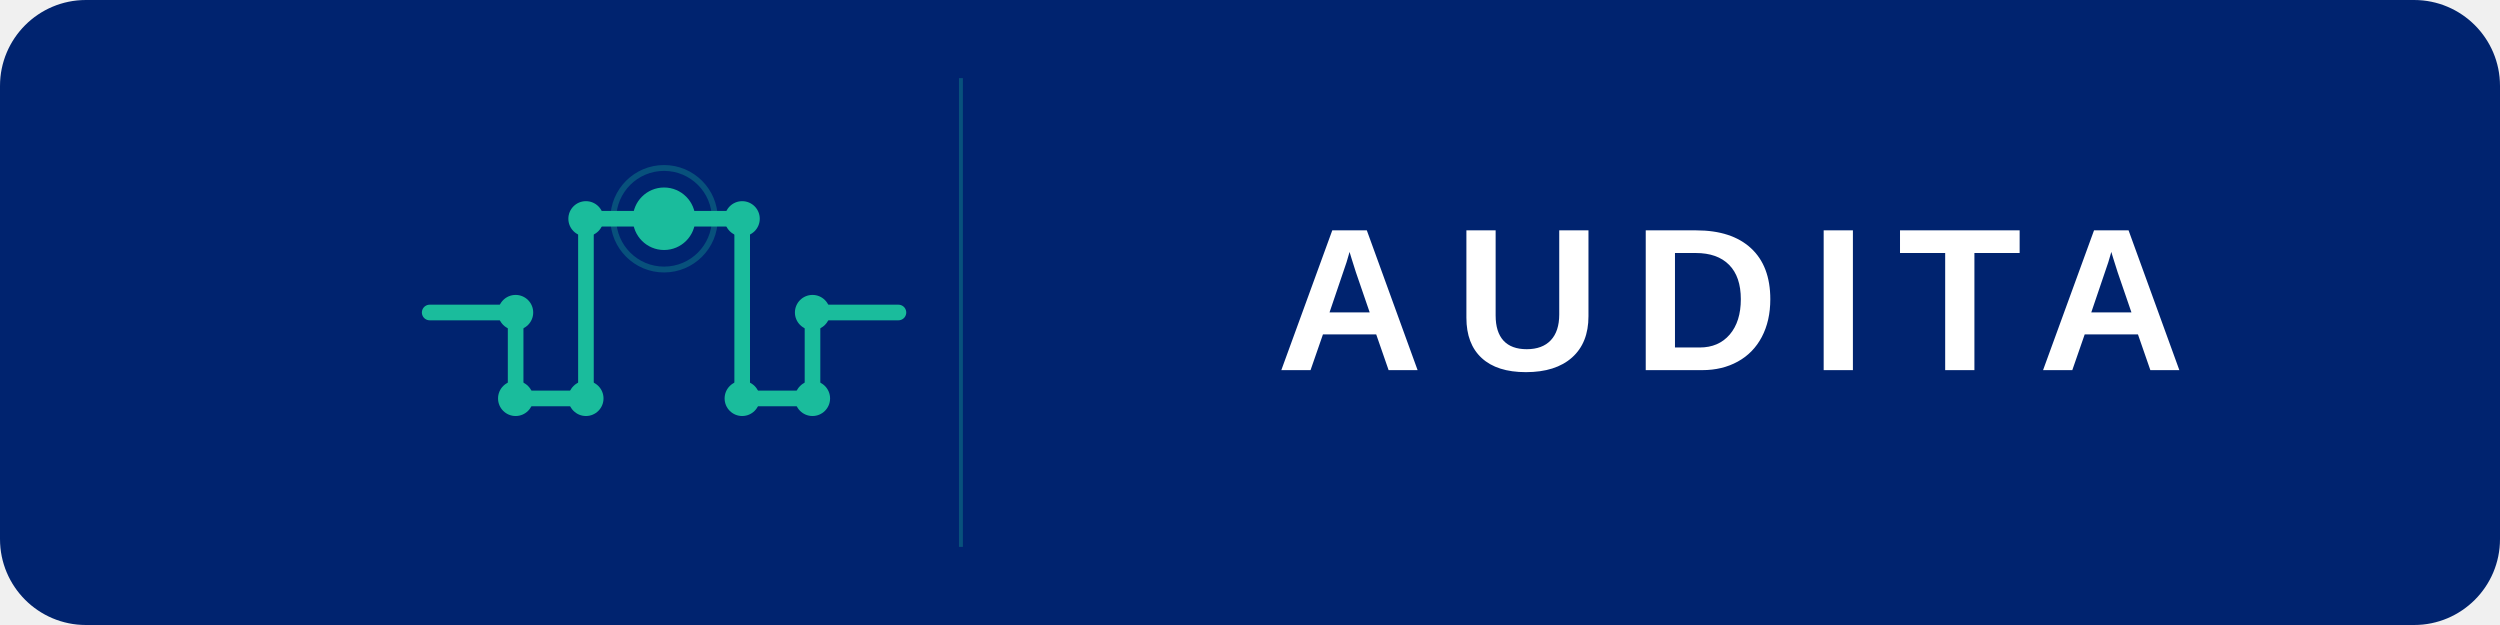
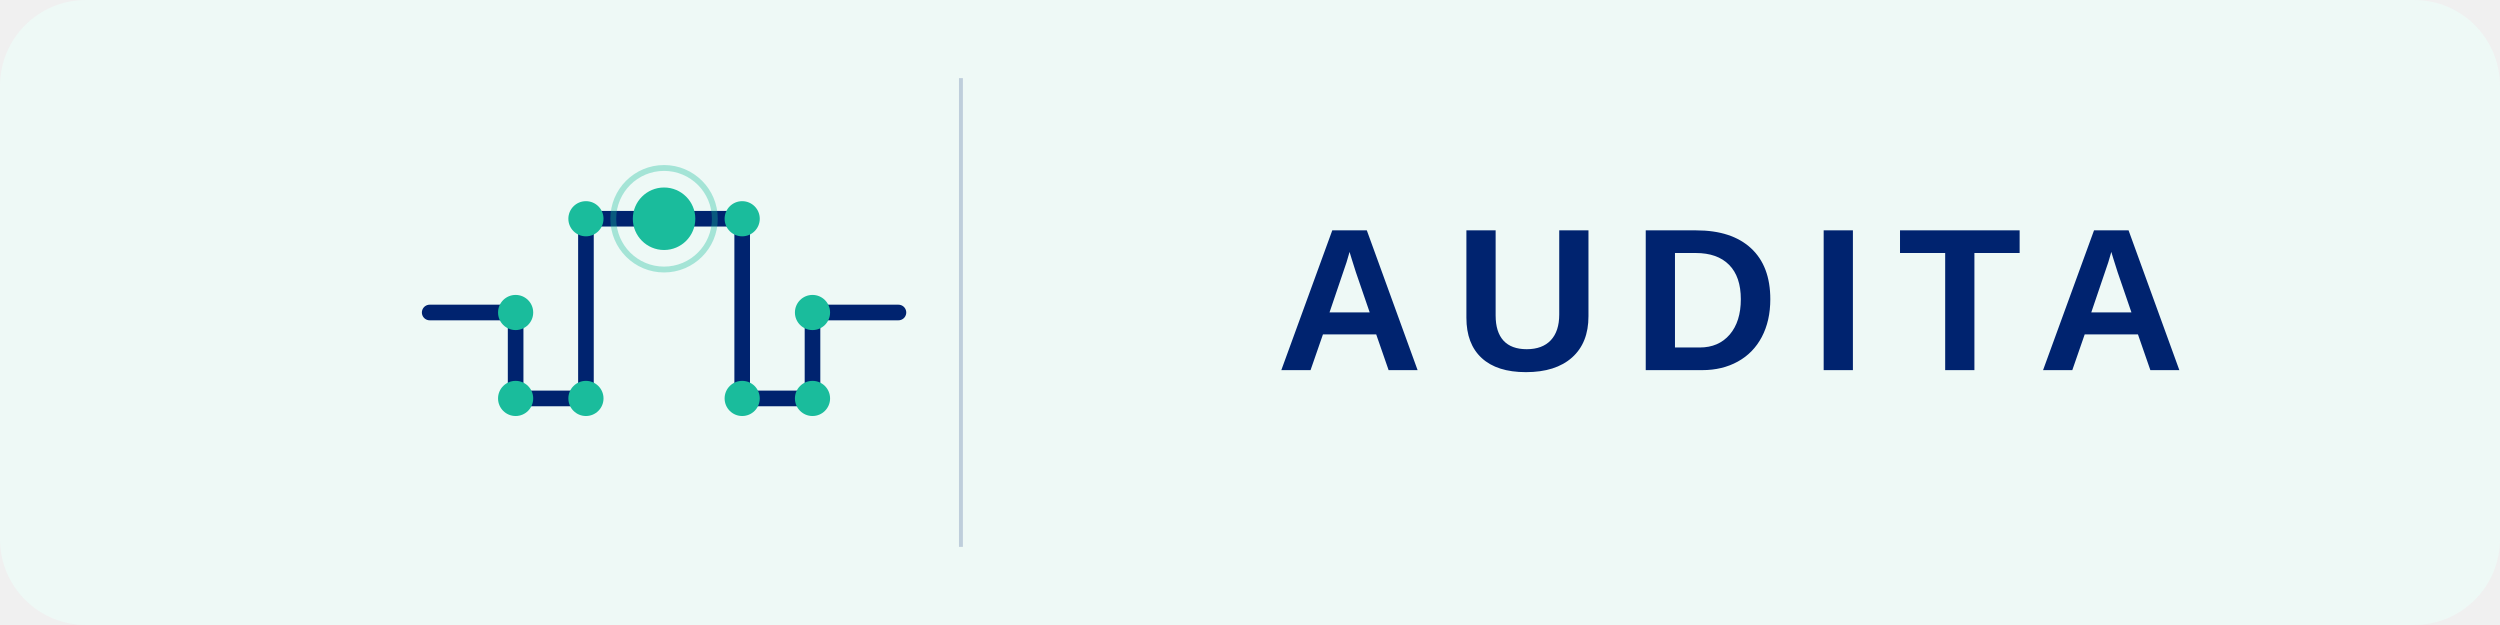
<svg xmlns="http://www.w3.org/2000/svg" width="640" height="160" viewBox="0 0 640 160" role="img">
-   <rect x="0" y="0" width="640" height="160" rx="22" fill="#00236F" />
-   <line x1="110" y1="80" x2="132" y2="80" stroke="#1ABC9C" stroke-width="4" stroke-linecap="round" />
-   <line x1="132" y1="80" x2="132" y2="102" stroke="#1ABC9C" stroke-width="4" stroke-linecap="round" />
-   <line x1="132" y1="102" x2="150" y2="102" stroke="#1ABC9C" stroke-width="4" stroke-linecap="round" />
-   <line x1="150" y1="102" x2="150" y2="56" stroke="#1ABC9C" stroke-width="4" stroke-linecap="round" />
-   <line x1="150" y1="56" x2="190" y2="56" stroke="#1ABC9C" stroke-width="4" stroke-linecap="round" />
-   <line x1="190" y1="56" x2="190" y2="102" stroke="#1ABC9C" stroke-width="4" stroke-linecap="round" />
-   <line x1="190" y1="102" x2="208" y2="102" stroke="#1ABC9C" stroke-width="4" stroke-linecap="round" />
-   <line x1="208" y1="102" x2="208" y2="80" stroke="#1ABC9C" stroke-width="4" stroke-linecap="round" />
-   <line x1="208" y1="80" x2="230" y2="80" stroke="#1ABC9C" stroke-width="4" stroke-linecap="round" />
+   <rect x="0" y="0" width="640" height="160" rx="22" fill="#EEF9F6" />
+   <line x1="110" y1="80" x2="132" y2="80" stroke="#00236F" stroke-width="4" stroke-linecap="round" />
+   <line x1="132" y1="80" x2="132" y2="102" stroke="#00236F" stroke-width="4" stroke-linecap="round" />
+   <line x1="132" y1="102" x2="150" y2="102" stroke="#00236F" stroke-width="4" stroke-linecap="round" />
+   <line x1="150" y1="102" x2="150" y2="56" stroke="#00236F" stroke-width="4" stroke-linecap="round" />
+   <line x1="150" y1="56" x2="190" y2="56" stroke="#00236F" stroke-width="4" stroke-linecap="round" />
+   <line x1="190" y1="56" x2="190" y2="102" stroke="#00236F" stroke-width="4" stroke-linecap="round" />
+   <line x1="190" y1="102" x2="208" y2="102" stroke="#00236F" stroke-width="4" stroke-linecap="round" />
+   <line x1="208" y1="102" x2="208" y2="80" stroke="#00236F" stroke-width="4" stroke-linecap="round" />
+   <line x1="208" y1="80" x2="230" y2="80" stroke="#00236F" stroke-width="4" stroke-linecap="round" />
  <circle cx="132" cy="80" r="4.5" fill="#1ABC9C" />
  <circle cx="132" cy="102" r="4.5" fill="#1ABC9C" />
  <circle cx="150" cy="102" r="4.5" fill="#1ABC9C" />
  <circle cx="150" cy="56" r="4.5" fill="#1ABC9C" />
  <circle cx="190" cy="56" r="4.5" fill="#1ABC9C" />
  <circle cx="190" cy="102" r="4.5" fill="#1ABC9C" />
  <circle cx="208" cy="102" r="4.5" fill="#1ABC9C" />
  <circle cx="208" cy="80" r="4.5" fill="#1ABC9C" />
  <circle cx="170" cy="56" r="8" fill="#1ABC9C" />
-   <circle cx="170" cy="56" r="13" fill="none" stroke="#1ABC9C" stroke-width="1.5" opacity="0.3" />
-   <line x1="246" y1="20" x2="246" y2="140" stroke="#1ABC9C" stroke-width="1" opacity="0.3" />
-   <text x="443" y="80" font-family="'DM Sans','Helvetica Neue',Arial,sans-serif" font-size="52" font-weight="700" fill="white" text-anchor="middle" letter-spacing="8" dominant-baseline="middle">AUDITA</text>
+   <circle cx="170" cy="56" r="13" fill="none" stroke="#1ABC9C" stroke-width="1.5" opacity="0.35" />
+   <line x1="246" y1="20" x2="246" y2="140" stroke="#00236F" stroke-width="1" opacity="0.2" />
+   <text x="443" y="80" font-family="'DM Sans','Helvetica Neue',Arial,sans-serif" font-size="52" font-weight="700" fill="#00236F" text-anchor="middle" letter-spacing="8" dominant-baseline="middle">AUDITA</text>
</svg>
